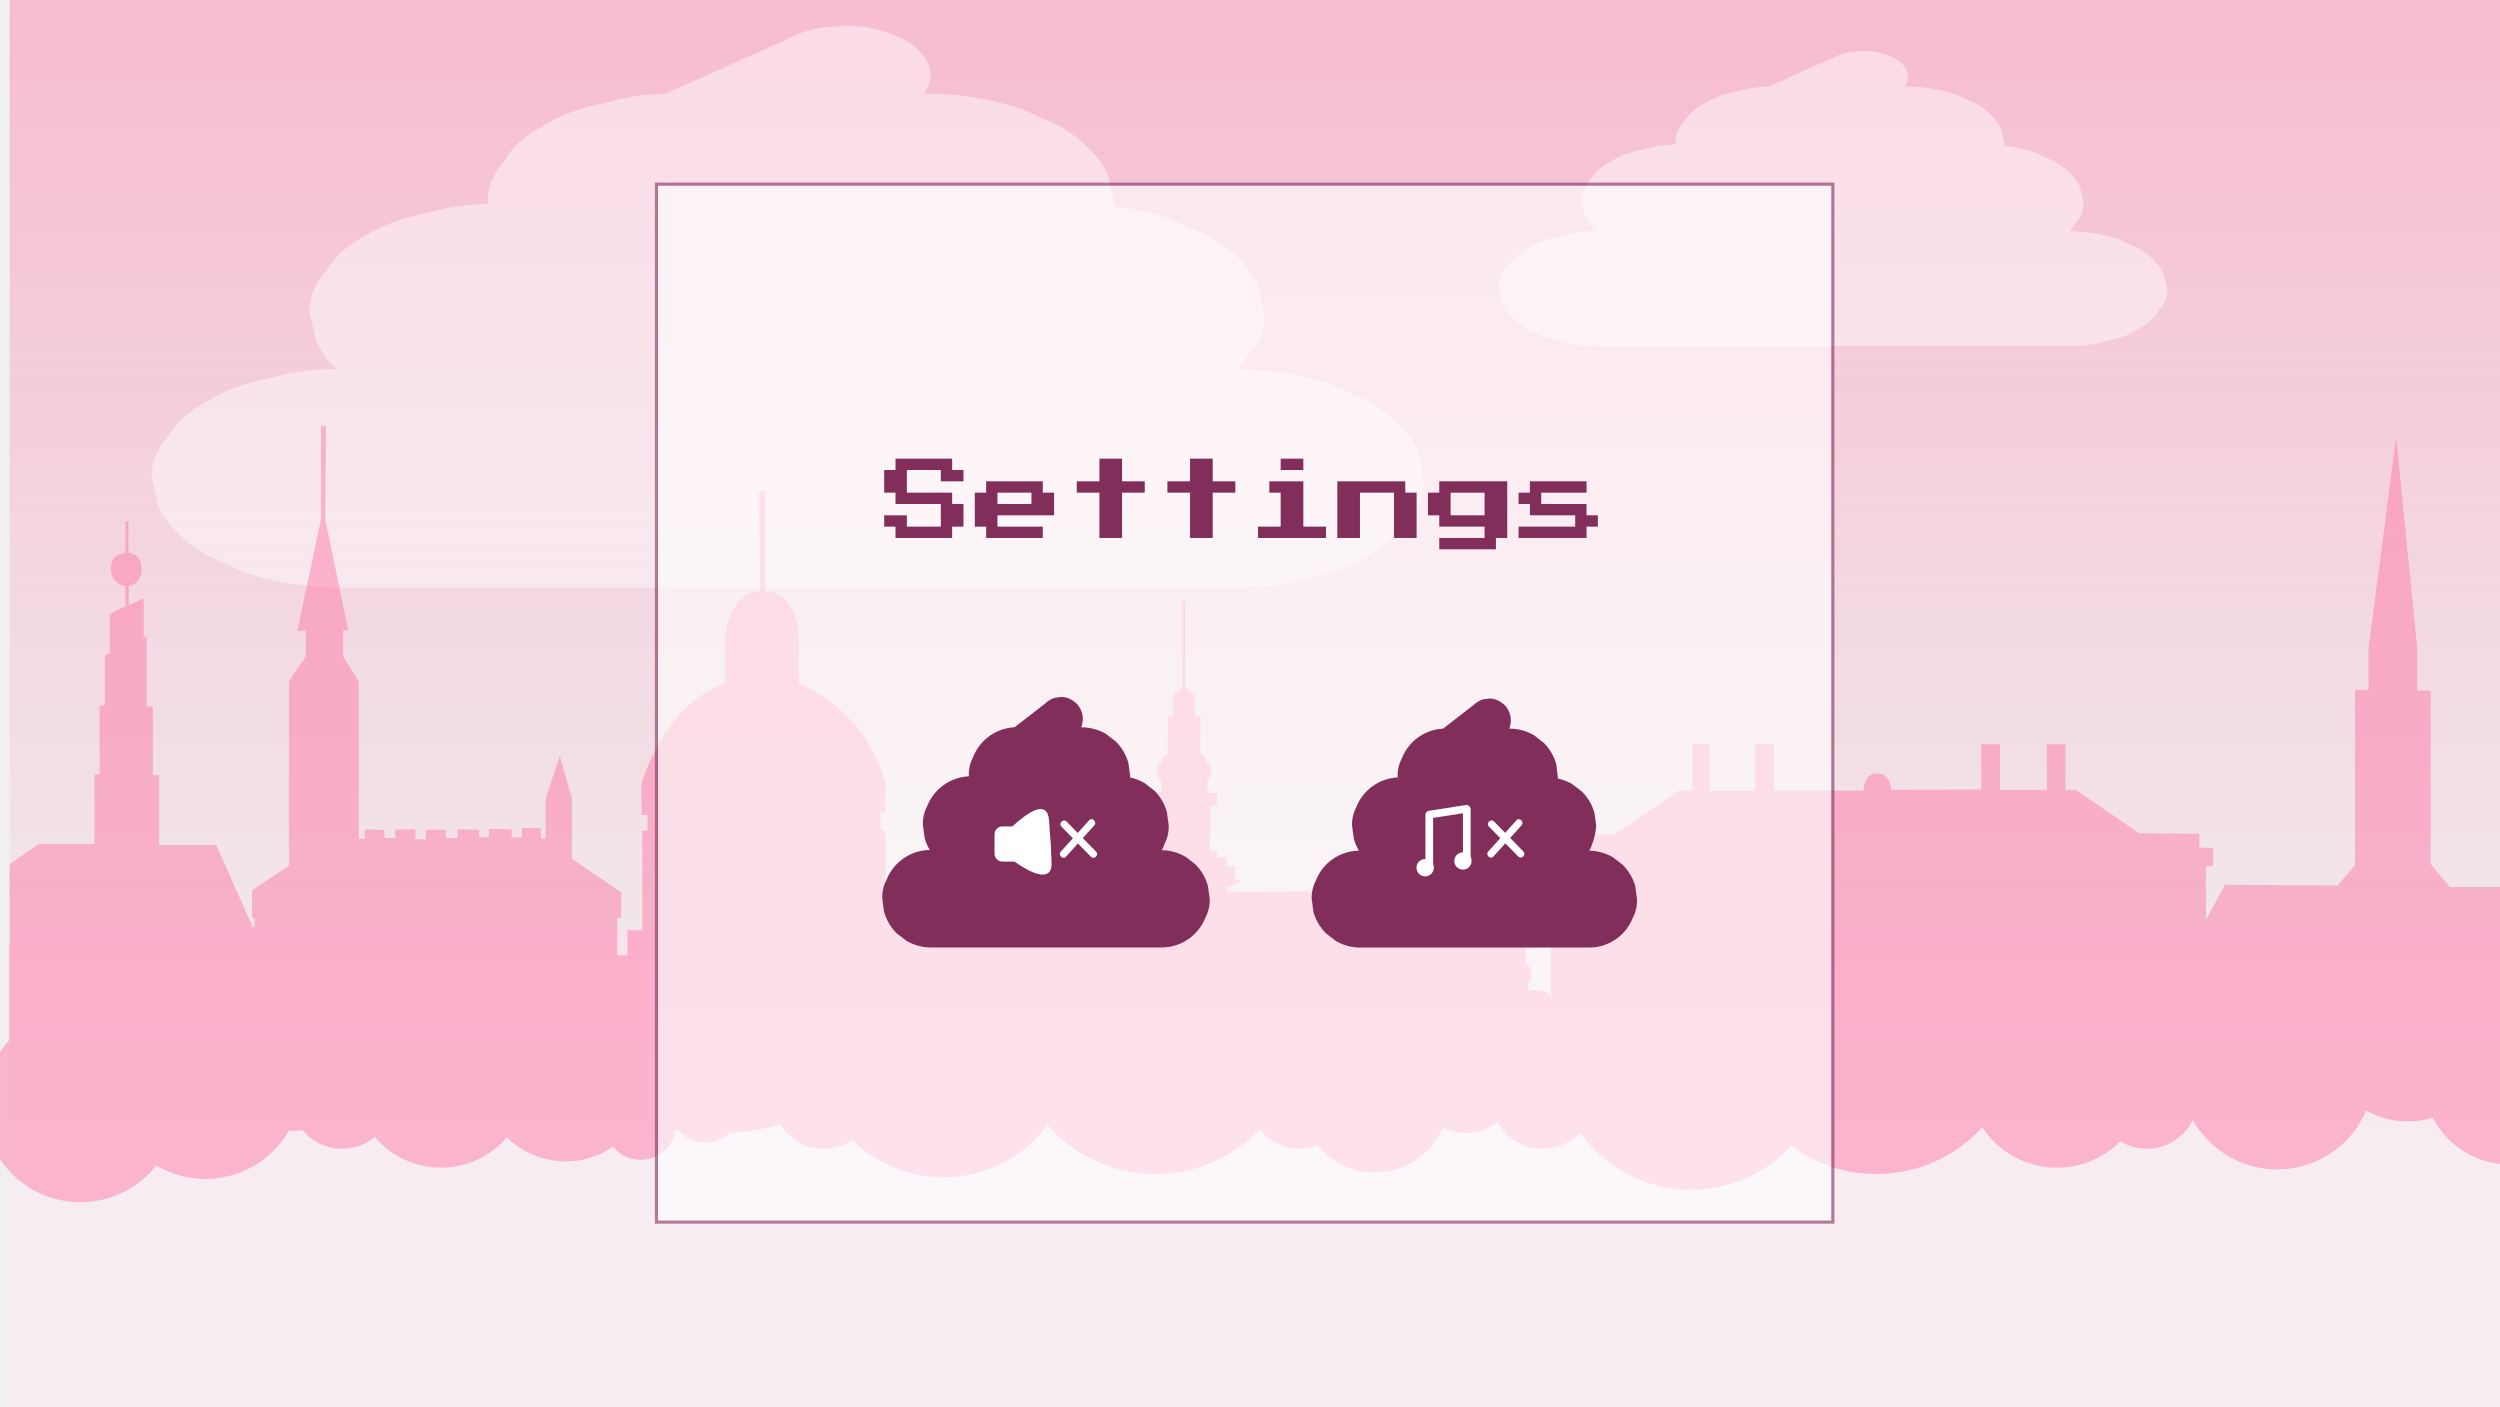
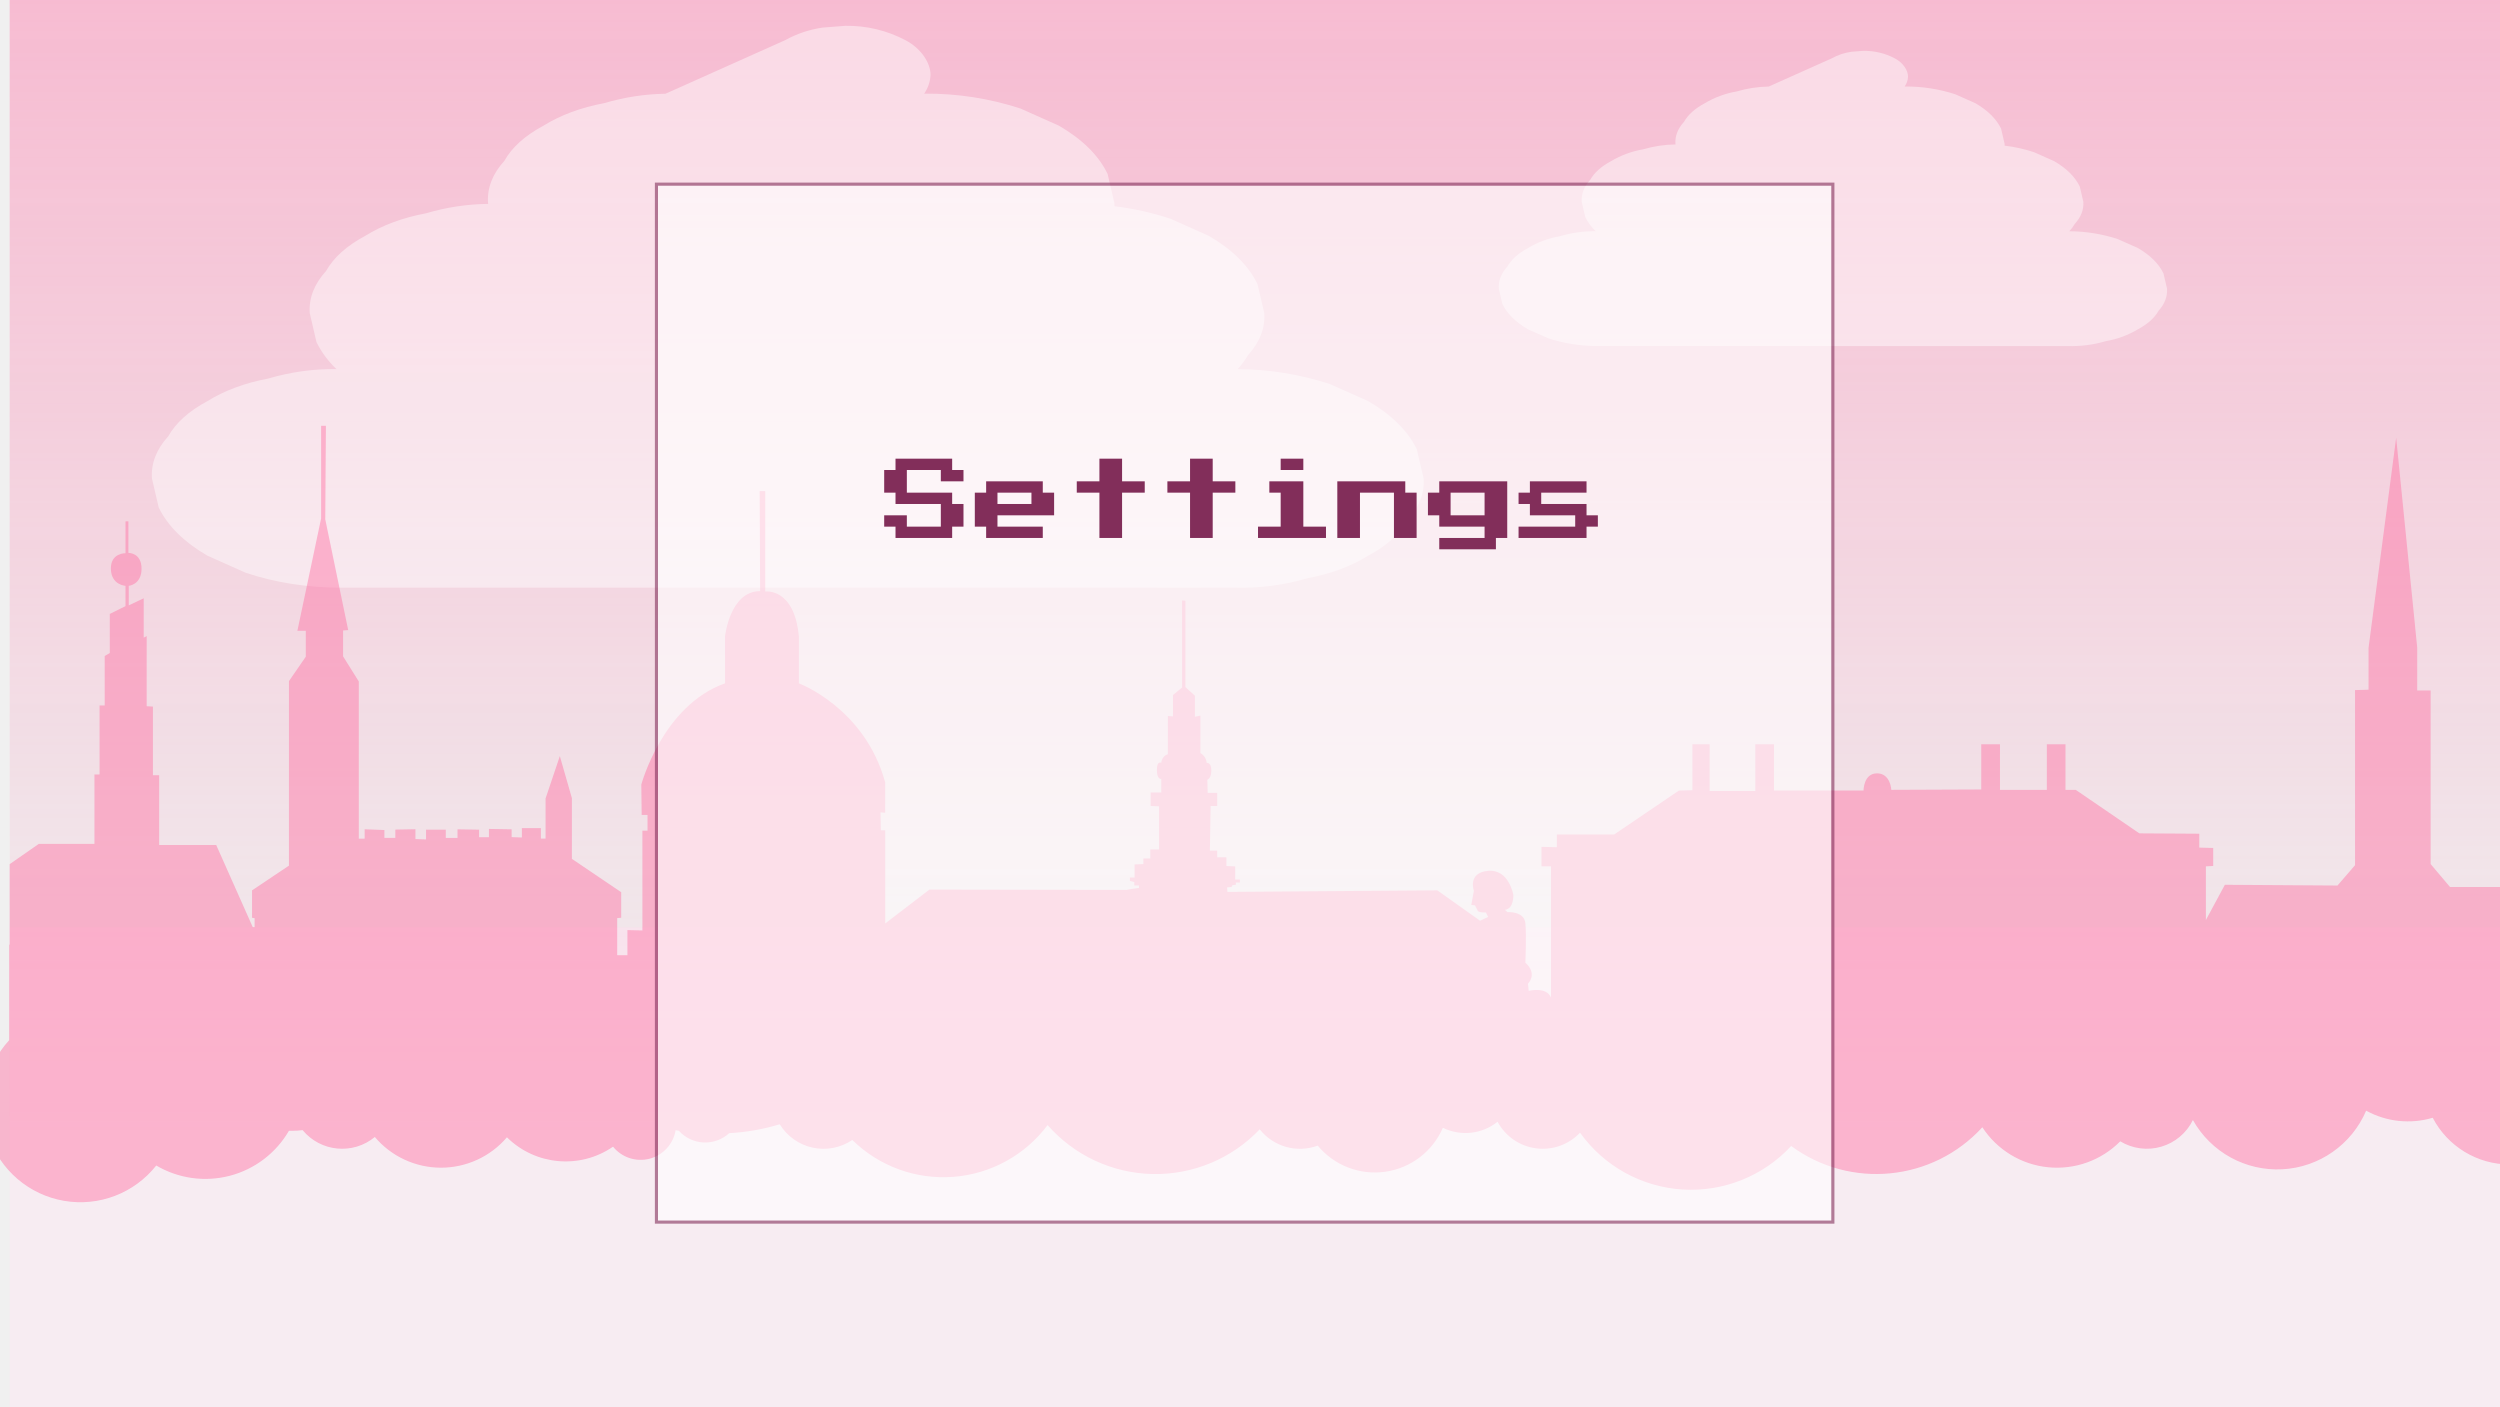
<svg xmlns="http://www.w3.org/2000/svg" width="1600" height="900" viewBox="0 0 1600 900">
  <defs>
-     <style>.cls-1,.cls-4{opacity:0.45;}.cls-2{fill:#ffe6f4;}.cls-3{fill:url(#linear-gradient);}.cls-4,.cls-6,.cls-8,.cls-9{fill:#fff;}.cls-5{fill:#ff6ea2;}.cls-6{stroke:#822e5a;stroke-width:2px;opacity:0.6;}.cls-6,.cls-8{stroke-miterlimit:10;}.cls-7{fill:#822e5a;}.cls-8{stroke:#fff;}</style>
+     <style>.cls-1,.cls-4{opacity:0.45;}.cls-2{fill:#ffe6f4;}.cls-3{fill:url(#linear-gradient);}.cls-4,.cls-6{fill:#fff;}.cls-5{fill:#ff6ea2;}.cls-6{stroke:#822e5a;stroke-miterlimit:10;stroke-width:2px;opacity:0.6;}.cls-7{fill:#822e5a;}</style>
    <linearGradient id="linear-gradient" x1="806.19" y1="-1.5" x2="806.19" y2="727.5" gradientUnits="userSpaceOnUse">
      <stop offset="0" stop-color="#ff7bac" />
      <stop offset="0.61" stop-color="#ff7bac" stop-opacity="0.38" />
      <stop offset="1" stop-color="#ff7bac" stop-opacity="0" />
    </linearGradient>
  </defs>
  <g id="Settings">
    <g class="cls-1">
      <rect class="cls-2" x="6.19" y="593.5" width="1600" height="308" />
    </g>
    <g class="cls-1">
      <rect class="cls-3" x="6.19" y="-1.5" width="1600" height="729" />
    </g>
    <path class="cls-4" d="M1386.9,184.73l-2.28-9.77q-4.53-9.35-16.37-16.22L1355.36,153a100.63,100.63,0,0,0-31-5,24.08,24.08,0,0,0,3.49-4.69q6-6.57,5.49-14.16l-2.28-9.77q-4.53-9.34-16.37-16.22l-12.89-5.74a95.57,95.57,0,0,0-18.84-4.21c0-.37,0-.75,0-1.12l-2.27-9.77q-4.54-9.33-16.38-16.22l-12.89-5.74a101.06,101.06,0,0,0-32.14-5h-.29a12,12,0,0,0,2.15-6.28c0-4.06-3.13-8.9-8.4-11.69a41.77,41.77,0,0,0-20.26-4.85l-7.62.59a37.23,37.23,0,0,0-12.64,4.26l-40.24,18a76.76,76.76,0,0,0-20.56,3.16,59.43,59.43,0,0,0-20.49,7.6q-9.31,5-13.17,11.83-6,6.57-5.48,14.16c0,.1,0,.2.07.3a76.6,76.6,0,0,0-20.89,3.17,59.21,59.21,0,0,0-20.5,7.6q-9.32,5-13.17,11.83-6,6.57-5.48,14.16,1.14,4.89,2.27,9.77a32.19,32.19,0,0,0,6.7,9,77.38,77.38,0,0,0-22.89,3.19,59,59,0,0,0-20.5,7.6q-9.31,5-13.17,11.83-6,6.57-5.48,14.16l2.27,9.77q4.55,9.33,16.38,16.21l12.89,5.75a101.34,101.34,0,0,0,32.14,5h263.44c12.15,0,24.3,0,36.44,0h.49a78.32,78.32,0,0,0,24.54-3.17,59,59,0,0,0,20.5-7.6q9.32-5,13.16-11.82Q1387.4,192.32,1386.9,184.73Z" />
    <path class="cls-4" d="M911.12,306.17l-4.33-18.6q-8.64-17.76-31.16-30.85L851.1,245.78a192,192,0,0,0-59.05-9.53,45.6,45.6,0,0,0,6.64-8.92q11.38-12.5,10.44-26.94-2.18-9.3-4.33-18.59-8.64-17.78-31.17-30.86L749.11,140a182.52,182.52,0,0,0-35.85-8c0-.7,0-1.4-.07-2.12l-4.33-18.59q-8.62-17.76-31.16-30.86L653.18,69.49A192.62,192.62,0,0,0,592,59.94h-.54A23,23,0,0,0,595.55,48c0-7.71-5.94-16.93-16-22.25A79.65,79.65,0,0,0,541,16.52l-14.5,1.13a70.57,70.57,0,0,0-24.06,8.09L425.9,60a145.4,145.4,0,0,0-39.12,6q-22.53,4.23-39,14.46-17.73,9.51-25,22.51-11.39,12.5-10.44,26.94c0,.2.09.39.13.58a145.5,145.5,0,0,0-39.75,6q-22.53,4.23-39,14.46-17.73,9.5-25.06,22.51-11.37,12.5-10.43,26.94,2.16,9.3,4.33,18.59a61.19,61.19,0,0,0,12.74,17.21,147.55,147.55,0,0,0-43.56,6.06q-22.55,4.25-39,14.47-17.73,9.5-25.06,22.5-11.38,12.51-10.44,26.95l4.33,18.59q8.64,17.76,31.17,30.86l24.52,10.93q28.35,9.49,61.16,9.55H719.66c23.11,0,46.23.08,69.34,0h.94a149.25,149.25,0,0,0,46.69-6q22.53-4.23,39-14.46,17.73-9.51,25-22.51Q912.07,320.61,911.12,306.17Z" />
    <g class="cls-1">
      <path class="cls-5" d="M1568,567.66,1555.61,553V441.9H1547V414.3l-13.46-134.17-17.66,134.41v26.88l-8.66.24V553.74l-11.23,13-72.07-.48-12.16,22.57V554.46l4.68-.24V542.7l-8.89-.24v-8.88l-38.38-.24-40.71-27.84h-6.55V476.34h-11.94V505.5h-30V476.34H1268v28.92l-57.56.24s-.47-10.56-9.13-10.56-8.65,11-8.65,11h-57.33V476.34h-11.93v29.88h-29.25V476.34h-11v29.4l-8.66.24-41.41,28.08H996.38v8.16l-9.83-.24v12.48h6.09v84c-2.81-7.2-14.28-4.32-14.28-4.32l-.46-4.56c6.31-7.2-1.64-13.44-1.64-13.44s.7-17.28,0-25.2-11.47-7.2-11.47-7.2l-1.63-1.44c5.85-.72,5.38-9.6,5.38-9.6s-2.81-16.57-16.15-15.37-9.12,12.73-9.12,12.73l-1.64,9.12,2.34.24,1.64,3.12c0,1.68,5.38,1.44,5.38,1.44l1.4,2.88-5.15,2.4-27.37-19.44-134.31,1-.23-2.89,2.8-.24.71-1.2,2.1-.24v-1.44h2.58v-1.92h-3v-8.4l-5.61-.24V548.7H779v-4.32h-4.68l.47-28.56H779v-8.4h-6.09l-.23-8.4s2.57-.72,2.57-6-3-4.8-3-4.8a7.85,7.85,0,0,0-4-6.24V458l-3.51.72V445.26l-6.08-5.52v-55.3l-2.1-.14V440l-5.85,4.8v13.68l-3.28-.24V482.7c-4,1.2-4.21,5.52-4.21,5.52s-2.81-1.68-2.81,4.56,2.81,5.76,2.81,5.76v8.64h-6.79v8.64l5.38.24v27.6h-5.61v5.76h-4.45V553l-5.61.24v8.4h-3v2.16l2.8.72v2.16h3v1.6c-2.69.31-5.36.73-8,1.27l-126.09-.22L566.55,591V531.42h-2.81l-.23-11.52,3,.24V500.7c-13.1-47.76-55.22-63.36-55.22-63.36V407.58c-2.81-31.69-21.53-29-21.53-29V314.32h-3.57l.29,64c-19.42,0-22.46,29-22.46,29v30c-40,14.16-53.58,64.8-53.58,64.8l.23,19.44h3.75v10.08h-3.28v63.85l-9.59-.24v16.08H395V587.59l2.57-.24V571L366,549.66V510.78L358.3,483.9,349.17,511V536.7h-3V530H334v6l-6.56-.24v-5l-14.5-.24v5.28h-6.32v-4.8l-13.81-.24v5.52H285.3v-5.28H272.66v6.24l-6.78-.24V530.7l-12.87.24v5.28h-7v-5l-12.64-.48v6h-3.74V436.14l-10.06-16.08V403.5l3.27-.24-14.68-70.9.42-59.86h-3.05v59.23l-15.21,72h5.38V420.3l-10.76,15.6V554l-23.64,15.85v17.52l1.64.24v5.76h-1.17l-23.4-52.57h-36.5V496.14h-4V452.22l-4-.24V407.1l-1.88,1v-25.2l-9.59,4.56V374.93s8.19-.72,8.19-11-8.42-10.08-8.42-10.08V333.65H80.32v20.4s-9.59-.24-9.36,10.08,9.36,10.8,9.36,10.8v13l-10.06,5v25L67,419.82V451.5H63.71v44.16H60.44v44.4H24.87l-18.68,13v51.54H5.87v61.13A61.87,61.87,0,1,0,100,745.92a61.85,61.85,0,0,0,84.91-22.2c.64,0,1.28,0,1.93,0a57.09,57.09,0,0,0,6.84-.43,32.81,32.81,0,0,0,46.21,4.38,55.48,55.48,0,0,0,84.55.2,53.47,53.47,0,0,0,67.91,6,22.7,22.7,0,0,0,40.05-10.53l2.05.34a22.7,22.7,0,0,0,32.24,1.55,136.42,136.42,0,0,0,32.35-5.7,32.83,32.83,0,0,0,46.43,10.06,83.27,83.27,0,0,0,125-9.54,91.85,91.85,0,0,0,135.74,2.72,32.82,32.82,0,0,0,37.14,10.43,47.44,47.44,0,0,0,80.09-11.42,32.81,32.81,0,0,0,35-3.86,32.81,32.81,0,0,0,52.78,7,87.32,87.32,0,0,0,135.13,8.52,91.86,91.86,0,0,0,122.35-12,57,57,0,0,0,88.26,9,32.83,32.83,0,0,0,46.5-13.61,61.88,61.88,0,0,0,110.88-6,55.48,55.48,0,0,0,42.6,4.54,55.51,55.51,0,0,0,49.24,29.88V567.66Z" />
    </g>
    <rect class="cls-6" x="420.12" y="117.86" width="752.91" height="664.29" />
-     <path class="cls-7" d="M774.19,575.24,773.07,567a31.13,31.13,0,0,0-8-13.77l-6.31-4.87a31,31,0,0,0-15.2-4.25,22.73,22.73,0,0,0,1.71-4,23.51,23.51,0,0,0,2.69-12l-1.12-8.3a31.1,31.1,0,0,0-8-13.76l-6.31-4.87a31,31,0,0,0-9.23-3.58c0-.31,0-.63,0-.94l-1.12-8.29a31.13,31.13,0,0,0-8-13.77l-6.31-4.87a31.09,31.09,0,0,0-15.74-4.26h-.14A16,16,0,0,0,693,460.1a14.28,14.28,0,0,0-4.11-9.92c-2.68-2.46-6.19-4.28-9.93-4.11l-3.73.5a13.92,13.92,0,0,0-6.19,3.61L649.3,465.43a30.18,30.18,0,0,0-26.55,19.17,23.55,23.55,0,0,0-2.69,12l0,.25a30.19,30.19,0,0,0-26.72,19.18,23.44,23.44,0,0,0-2.68,12l1.11,8.29a31.74,31.74,0,0,0,3.28,7.67,30.14,30.14,0,0,0-27.7,19.19,23.44,23.44,0,0,0-2.68,12l1.11,8.29a31.19,31.19,0,0,0,8,13.76l6.31,4.88a31.09,31.09,0,0,0,15.74,4.26h129c6,0,11.9,0,17.85,0H743a30.12,30.12,0,0,0,28.5-19.18A23.51,23.51,0,0,0,774.19,575.24Z" />
-     <path class="cls-7" d="M1047.68,575.43l-1.11-8.23a30.93,30.93,0,0,0-8-13.68l-6.27-4.85a30.91,30.91,0,0,0-15.1-4.22,44.46,44.46,0,0,0,4.37-15.89l-1.11-8.24a31,31,0,0,0-8-13.68l-6.27-4.84a30.93,30.93,0,0,0-9.17-3.55c0-.31,0-.63,0-.94L996,489.07a31,31,0,0,0-8-13.68l-6.27-4.84a30.7,30.7,0,0,0-15.64-4.23h-.14a15.83,15.83,0,0,0,1-5.3,14.2,14.2,0,0,0-4.08-9.86c-2.66-2.44-6.15-4.25-9.86-4.09l-3.71.5a14,14,0,0,0-6.16,3.59l-19.58,15.16a29.94,29.94,0,0,0-26.38,19.05,23.34,23.34,0,0,0-2.67,11.94l0,.25A30,30,0,0,0,868,516.62a23.34,23.34,0,0,0-2.67,11.94l1.11,8.24a31.17,31.17,0,0,0,3.26,7.62,30,30,0,0,0-27.53,19.07,23.28,23.28,0,0,0-2.66,11.94l1.1,8.24a31.08,31.08,0,0,0,8,13.68l6.28,4.85a30.87,30.87,0,0,0,15.64,4.23h128.2c5.92,0,11.83,0,17.74,0h.24A29.92,29.92,0,0,0,1045,587.37,23.34,23.34,0,0,0,1047.68,575.43Z" />
-     <path class="cls-8" d="M672.51,552.19c-.66-17.83-.74-12.6-1.6-26.81-.84-14-13.37-4.4-22.87,4h-6.38A4.63,4.63,0,0,0,637,534V546.3a4.63,4.63,0,0,0,4.62,4.62h7.78C659.59,558.12,673,564.77,672.51,552.19Z" />
-     <path class="cls-9" d="M697.05,525l-18.11,20c-2,2.2,1.27,5.48,3.27,3.27l18.11-20c2-2.2-1.27-5.48-3.27-3.27Z" />
-     <path class="cls-9" d="M679.33,529.05l18.88,19.27c2.09,2.13,5.35-1.14,3.27-3.27L682.6,525.79c-2.09-2.13-5.36,1.14-3.27,3.26Z" />
-     <circle class="cls-9" cx="912.08" cy="555.34" r="5.54" />
-     <circle class="cls-9" cx="936.29" cy="551.03" r="5.54" />
-     <path class="cls-9" d="M917.2,556.36V521.48c0-3.17-4.92-3.17-4.92,0v34.88c0,3.17,4.92,3.18,4.92,0Z" />
-     <path class="cls-9" d="M941.21,551.64v-33c0-3.17-4.92-3.17-4.92,0v33c0,3.17,4.92,3.18,4.92,0Z" />
-     <path class="cls-9" d="M938.09,515.21,914.7,518.9c-3.12.5-1.79,5.24,1.31,4.75L939.4,520c3.12-.49,1.8-5.24-1.31-4.75Z" />
-     <path class="cls-9" d="M970.52,525l-18,19.91c-2,2.19,1.27,5.45,3.25,3.25l18-19.91c2-2.19-1.26-5.44-3.25-3.25Z" />
-     <path class="cls-9" d="M952.91,529l18.76,19.14c2.07,2.12,5.32-1.13,3.25-3.25l-18.76-19.14c-2.08-2.11-5.32,1.13-3.25,3.25Z" />
    <path class="cls-7" d="M573.13,344.3v-7.25h-7.25V329.8h14.5v7.25h21.75v-14.5h-29V315.3h-7.25V300.8h7.25v-7.25h36.25v7.25h7.25v7.25h-14.5V300.8H580.38v14.5h29v7.25h7.25v14.5h-7.25v7.25Z" />
    <path class="cls-7" d="M631.13,344.3v-7.25h-7.25V315.3h7.25v-7.25h36.25v7.25h7.25v14.5H638.38v7.25h29v7.25Zm7.25-21.75h21.75V315.3H638.38Z" />
    <path class="cls-7" d="M703.63,344.3v-29h-14.5v-7.25h14.5v-14.5h14.5v14.5h14.5v7.25h-14.5v29Z" />
    <path class="cls-7" d="M761.63,344.3v-29h-14.5v-7.25h14.5v-14.5h14.5v14.5h14.5v7.25h-14.5v29Z" />
    <path class="cls-7" d="M805.13,344.3v-7.25h14.5V315.3h-7.25v-7.25h21.75v29h14.5v7.25Zm14.5-43.5v-7.25h14.5v7.25Z" />
    <path class="cls-7" d="M855.88,344.3V308.05h43.5v7.25h7.25v29h-14.5v-29H870.38v29Z" />
    <path class="cls-7" d="M921.13,351.55V344.3h29v-7.25h-29V329.8h-7.25V315.3h7.25v-7.25h43.5V344.3h-7.25v7.25Zm7.25-21.75h21.75V315.3H928.38Z" />
    <path class="cls-7" d="M971.88,344.3v-7.25h36.25V329.8h-29v-7.25h-7.25V315.3h7.25v-7.25h36.25v7.25h-29v7.25h29v7.25h7.25v7.25h-7.25v7.25Z" />
  </g>
</svg>
